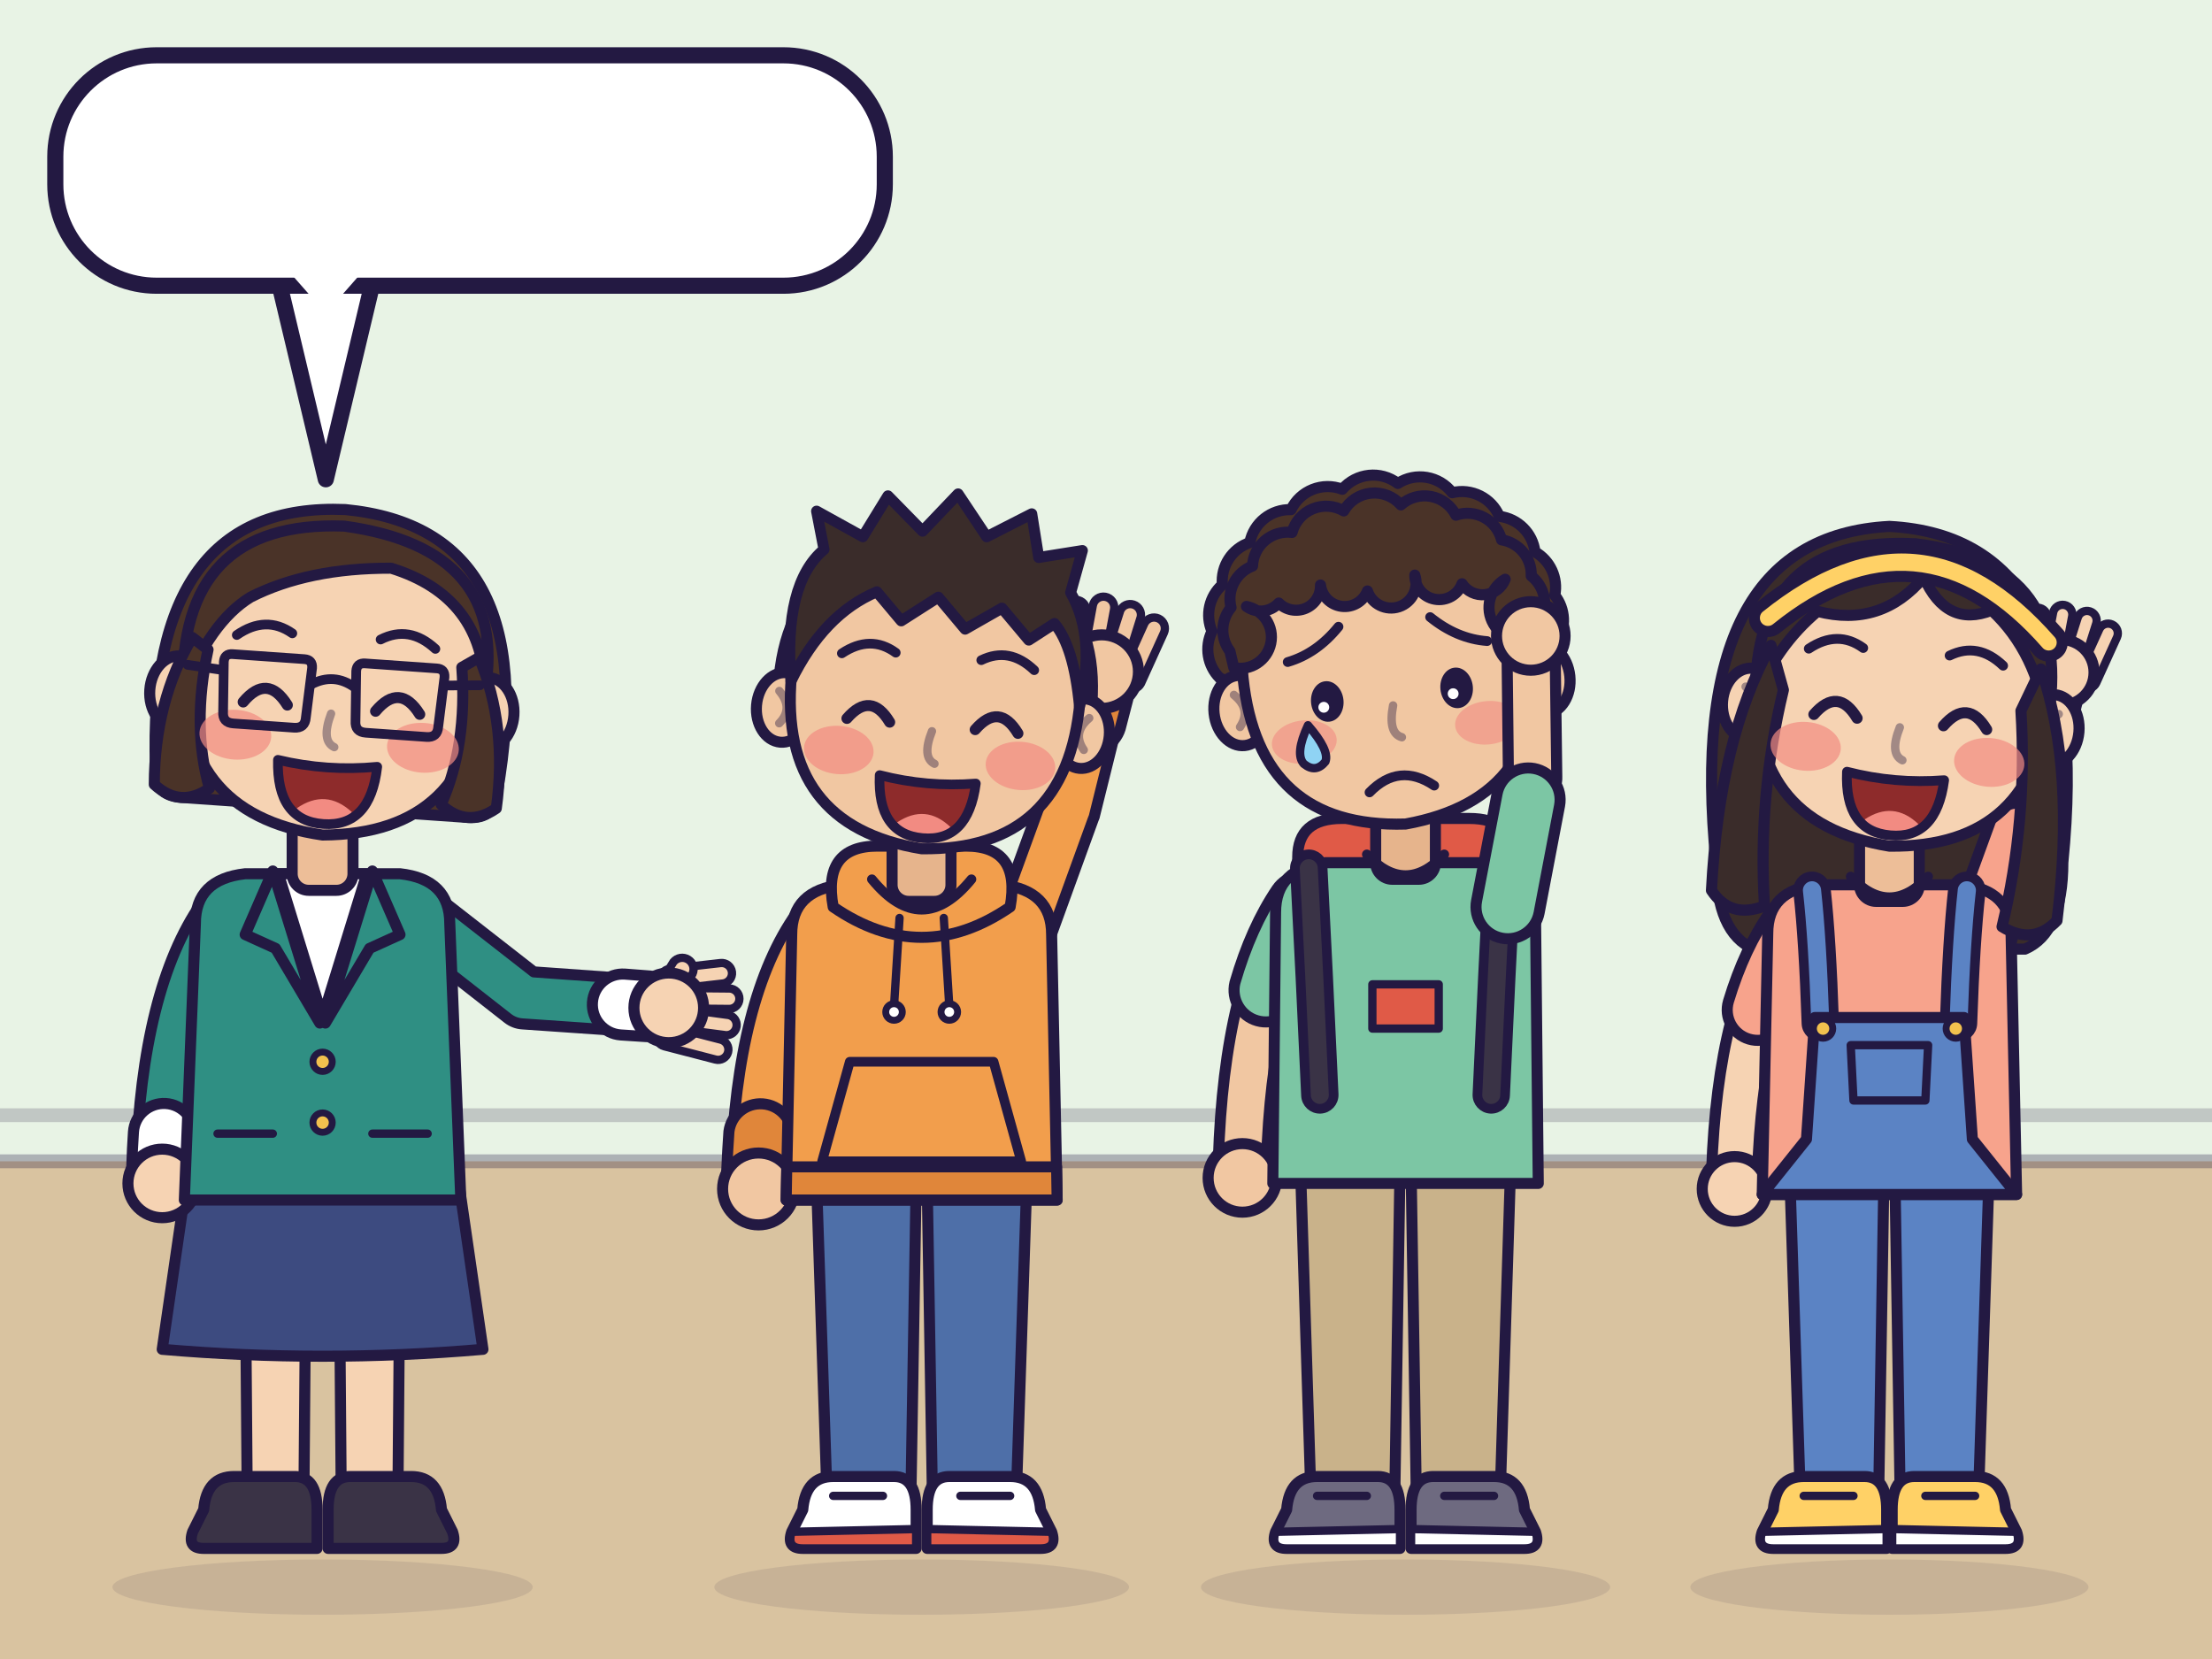
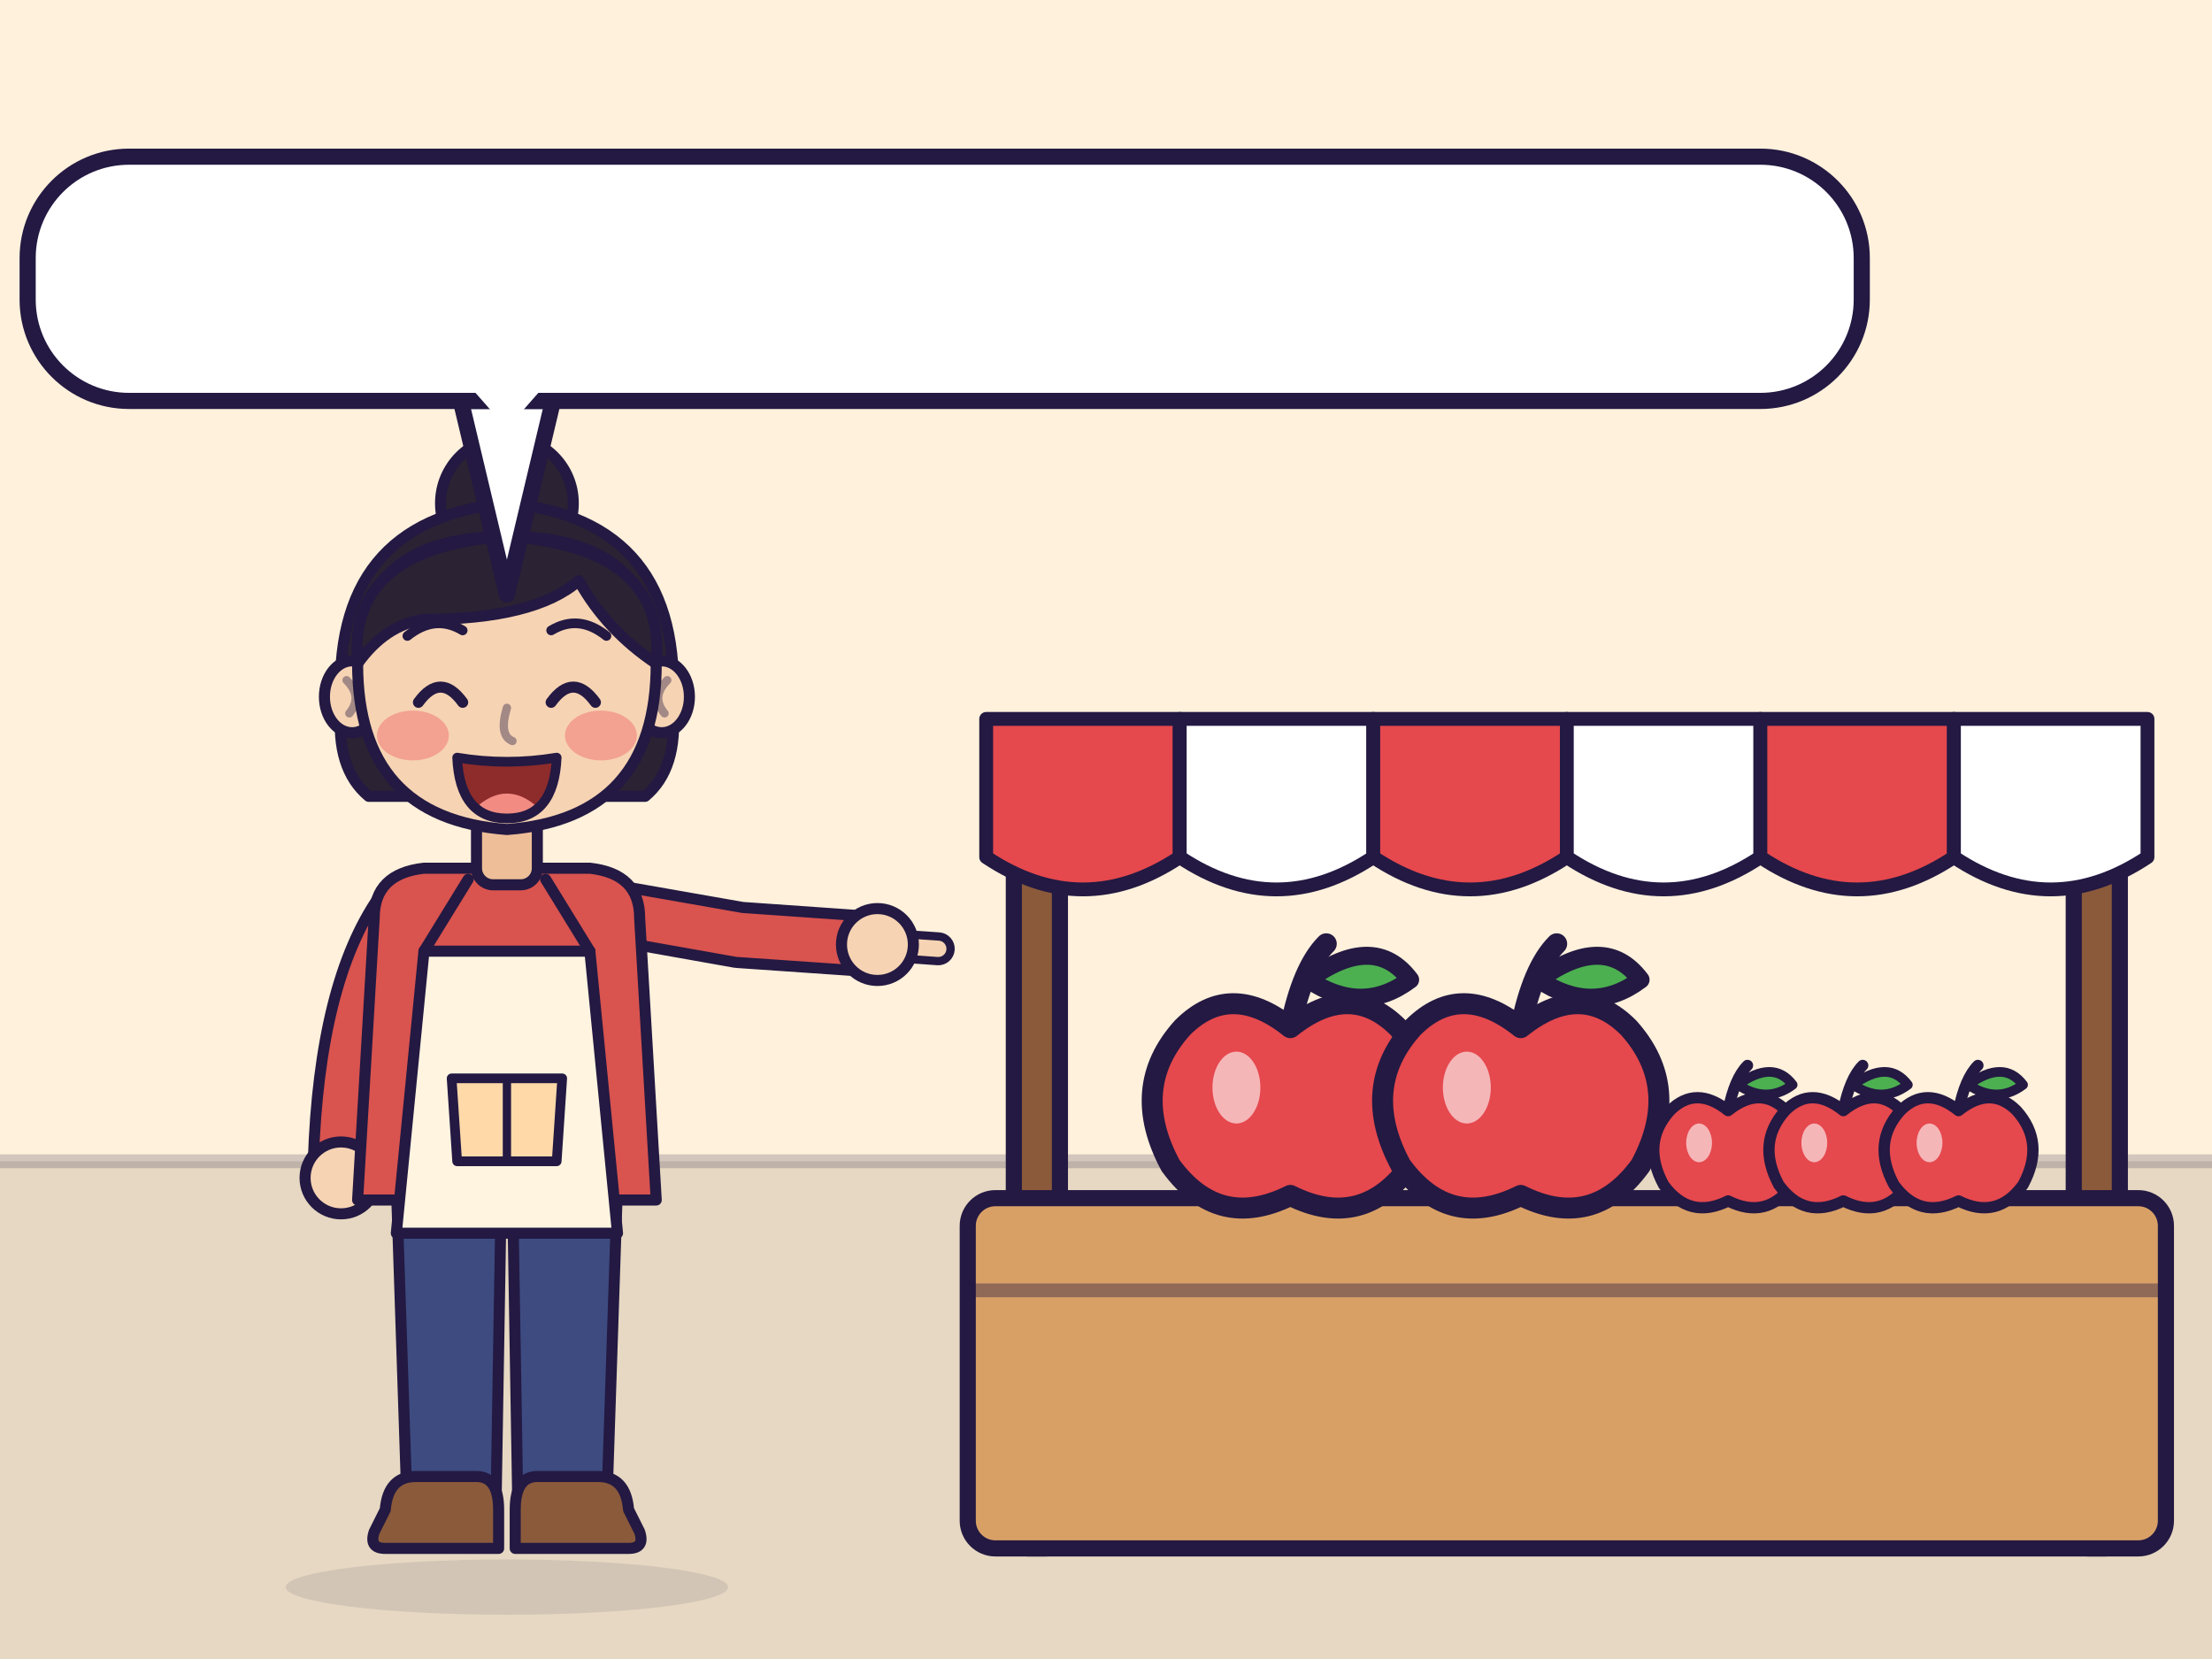
- <svg xmlns="http://www.w3.org/2000/svg" viewBox="0 0 480 360" role="img" aria-label="The teacher asks the class. Some students know and raise their hands, one scratches his head: &quot;有的会&quot;.">
+ <svg xmlns="http://www.w3.org/2000/svg" viewBox="0 0 480 360" role="img" aria-label="At the market, Mom points at the apples on the stall: some big, some small: &quot;这些苹果有的大，有的小。&quot;">
  <g stroke="#231942" stroke-width="3.5" stroke-linejoin="round" stroke-linecap="round">
-     <rect x="0" y="0" width="480" height="360" fill="#E8F3E5" stroke="none" />
-     <rect x="0" y="252" width="480" height="108" fill="#D9C3A0" stroke="none" />
-     <path d="M0 252L480 252" fill="none" stroke-width="3" opacity="0.3" />
-     <path d="M0 242L480 242" fill="none" stroke-width="3" opacity="0.2" />
-     <g transform="translate(70 336) scale(0.6 0.6)">
-       <g class="char c-1 ch-teacher">
+     <rect x="0" y="0" width="480" height="360" fill="#FFF1DC" stroke="none" />
+     <rect x="0" y="252" width="480" height="108" fill="#E6D8C2" stroke="none" />
+     <path d="M0 252L480 252" fill="none" stroke-width="3" opacity="0.2" />
+     <g transform="translate(340 336) scale(1 1)">
+       <g class="prop p-market-stall">
+         <rect x="-120" y="-150" width="10" height="150" rx="3" fill="#8A5A3B" />
+         <rect x="110" y="-150" width="10" height="150" rx="3" fill="#8A5A3B" />
+         <path d="M-126-180L-84-180L-84-150Q-105-136-126-150Z" fill="#E5484D" stroke-width="3" />
+         <path d="M-84-180L-42-180L-42-150Q-63-136-84-150Z" fill="#FFFFFF" stroke-width="3" />
+         <path d="M-42-180L0-180L0-150Q-21-136-42-150Z" fill="#E5484D" stroke-width="3" />
+         <path d="M0-180L42-180L42-150Q21-136 0-150Z" fill="#FFFFFF" stroke-width="3" />
+         <path d="M42-180L84-180L84-150Q63-136 42-150Z" fill="#E5484D" stroke-width="3" />
+         <path d="M84-180L126-180L126-150Q105-136 84-150Z" fill="#FFFFFF" stroke-width="3" />
+         <rect x="-130" y="-76" width="260" height="76" rx="6" fill="#D9A066" />
+         <path d="M-130-56L130-56" fill="none" stroke-width="3" opacity="0.4" />
+       </g>
+     </g>
+     <g transform="translate(280 262) scale(1.3 1.3)">
+       <g class="prop p-apple">
+         <path d="M0-30Q2-40 6-44" fill="none" stroke-width="3.5" />
+         <path d="M3-38Q14-46 20-38Q12-32 3-38Z" fill="#4CAF50" stroke-width="3" />
+         <path d="M0-30Q-10-38-18-30Q-27-20-20-7Q-12 4 0-2Q12 4 20-7Q27-20 18-30Q10-38 0-30Z" fill="#E5484D" />
+         <ellipse cx="-9" cy="-20" rx="4" ry="6" fill="#FFFFFF" stroke="none" opacity="0.6" />
+       </g>
+     </g>
+     <g transform="translate(330 262) scale(1.3 1.3)">
+       <g class="prop p-apple">
+         <path d="M0-30Q2-40 6-44" fill="none" stroke-width="3.5" />
+         <path d="M3-38Q14-46 20-38Q12-32 3-38Z" fill="#4CAF50" stroke-width="3" />
+         <path d="M0-30Q-10-38-18-30Q-27-20-20-7Q-12 4 0-2Q12 4 20-7Q27-20 18-30Q10-38 0-30Z" fill="#E5484D" />
+         <ellipse cx="-9" cy="-20" rx="4" ry="6" fill="#FFFFFF" stroke="none" opacity="0.6" />
+       </g>
+     </g>
+     <g transform="translate(375 262) scale(0.7 0.7)">
+       <g class="prop p-apple">
+         <path d="M0-30Q2-40 6-44" fill="none" stroke-width="3.5" />
+         <path d="M3-38Q14-46 20-38Q12-32 3-38Z" fill="#4CAF50" stroke-width="3" />
+         <path d="M0-30Q-10-38-18-30Q-27-20-20-7Q-12 4 0-2Q12 4 20-7Q27-20 18-30Q10-38 0-30Z" fill="#E5484D" />
+         <ellipse cx="-9" cy="-20" rx="4" ry="6" fill="#FFFFFF" stroke="none" opacity="0.6" />
+       </g>
+     </g>
+     <g transform="translate(400 262) scale(0.7 0.7)">
+       <g class="prop p-apple">
+         <path d="M0-30Q2-40 6-44" fill="none" stroke-width="3.5" />
+         <path d="M3-38Q14-46 20-38Q12-32 3-38Z" fill="#4CAF50" stroke-width="3" />
+         <path d="M0-30Q-10-38-18-30Q-27-20-20-7Q-12 4 0-2Q12 4 20-7Q27-20 18-30Q10-38 0-30Z" fill="#E5484D" />
+         <ellipse cx="-9" cy="-20" rx="4" ry="6" fill="#FFFFFF" stroke="none" opacity="0.6" />
+       </g>
+     </g>
+     <g transform="translate(425 262) scale(0.7 0.7)">
+       <g class="prop p-apple">
+         <path d="M0-30Q2-40 6-44" fill="none" stroke-width="3.5" />
+         <path d="M3-38Q14-46 20-38Q12-32 3-38Z" fill="#4CAF50" stroke-width="3" />
+         <path d="M0-30Q-10-38-18-30Q-27-20-20-7Q-12 4 0-2Q12 4 20-7Q27-20 18-30Q10-38 0-30Z" fill="#E5484D" />
+         <ellipse cx="-9" cy="-20" rx="4" ry="6" fill="#FFFFFF" stroke="none" opacity="0.6" />
+       </g>
+     </g>
+     <g transform="translate(110 336) scale(0.6 0.6)">
+       <g class="char c-1 ch-mama">
        <g transform="translate(-150 -432)">
-           <ellipse class="shadow" cx="150" cy="446" rx="76" ry="10" fill="#231942" stroke="none" opacity="0.1" />
+           <ellipse class="shadow" cx="150" cy="446" rx="80" ry="10" fill="#231942" stroke="none" opacity="0.1" />
          <g class="figure" stroke="#231942" stroke-width="4" stroke-linejoin="round" stroke-linecap="round">
            <g class="legs">
-               <path d="M121.8 296L144.2 296L143.2 420L122.8 420Z" fill="#F6D3B3" />
-               <path d="M155.8 296L178.2 296L177.2 420L156.8 420Z" fill="#F6D3B3" />
-               <path d="M148 418Q148 406 140 406L118 406Q108 406 107 418L103 426Q101 432 107 432L148 432Z" fill="#3A3346" />
-               <path d="M152 418Q152 406 160 406L182 406Q192 406 193 418L197 426Q199 432 193 432L152 432Z" fill="#3A3346" />
-               <path d="M101 298L199 298L208 360Q150 365 92 360Z" fill="#3D4B80" />
+               <path d="M110 300L148 300L146 420L114 420Z" fill="#3D4B80" />
+               <path d="M190 300L152 300L154 420L186 420Z" fill="#3D4B80" />
+               <path d="M147 418Q147 406 139 406L117 406Q107 406 106 418L102 426Q100 432 106 432L147 432Z" fill="#8A5A3B" />
+               <path d="M153 418Q153 406 161 406L183 406Q193 406 194 418L198 426Q200 432 194 432L153 432Z" fill="#8A5A3B" />
            </g>
            <g transform="translate(150 300)">
              <g class="upper">
                <g transform="translate(-150 -300)">
-                   <g transform="translate(186 204)">
-                     <g class="arm-left">
-                       <g transform="translate(-186 -204)">
-                         <path d="M180.2 211.5L217 240.3A9.5 9.5 0 0 0 222.2 242.3L267.1 245.4A9.5 9.5 0 0 0 268.4 226.5L226.4 223.5L191.8 196.5A9.5 9.5 0 0 0 180.2 211.5Z" fill="#2F8F83" />
-                         <path d="M257.8 246.3L267 246.9A11 11 0 0 0 268.5 225L259.4 224.3A11 11 0 0 0 257.8 246.3Z" fill="#FFFFFF" />
-                         <path d="M276.4 229.8L294.8 227.7A3.7 3.7 0 0 0 293.9 220.3L275.5 222.4A3.7 3.7 0 0 0 276.4 229.8Z" fill="#F6D3B3" stroke-width="3" />
-                         <path d="M275.4 236.7L297 236.9A3.7 3.7 0 0 0 297.1 229.5L275.5 229.3A3.7 3.7 0 0 0 275.4 236.7Z" fill="#F6D3B3" stroke-width="3" />
-                         <path d="M274.5 243.6L295.9 246.4A3.7 3.7 0 0 0 296.9 239.1L275.5 236.2A3.7 3.7 0 0 0 274.5 243.6Z" fill="#F6D3B3" stroke-width="3" />
-                         <path d="M273.6 250.4L292.1 255.2A3.7 3.7 0 0 0 294 248L275.4 243.2A3.7 3.7 0 0 0 273.6 250.4Z" fill="#F6D3B3" stroke-width="3" />
-                         <path d="M275 238.4L283.8 224.2A4.1 4.1 0 0 0 276.9 219.9L268.1 234.1A4.1 4.1 0 0 0 275 238.4Z" fill="#F6D3B3" stroke-width="3" />
-                         <circle class="hand" cx="275.2" cy="236.5" r="12.6" fill="#F6D3B3" />
+                   <g transform="translate(188 202)">
+                     <g class="arm-left act">
+                       <g transform="translate(-188 -202)">
+                         <path d="M186.3 211.8L232.4 220A10 10 0 0 0 233.4 220.1L278.3 223.2A10 10 0 0 0 279.7 203.3L235.3 200.2L189.7 192.2A10 10 0 0 0 186.3 211.8Z" fill="#D9534F" />
+                         <path d="M283.7 218L305.7 219.6A4.4 4.4 0 0 0 306.3 210.7L284.3 209.2A4.4 4.4 0 0 0 283.7 218Z" fill="#F6D3B3" stroke-width="3" />
+                         <circle class="hand" cx="284" cy="213.6" r="13" fill="#F6D3B3" />
                      </g>
                    </g>
                  </g>
-                   <g transform="translate(114 204)">
+                   <g transform="translate(112 202)">
                    <g class="arm-right">
-                       <g transform="translate(-114 -204)">
-                         <path d="M106.2 198.6Q84.6 229.7 82.5 293.7A9.5 9.5 0 0 0 101.5 294.3Q103.4 235.9 121.8 209.4A9.5 9.5 0 0 0 106.2 198.6Z" fill="#2F8F83" />
-                         <path d="M81.6 281.4Q81.2 287.3 81 293.6A11 11 0 0 0 103 294.4Q103.2 288.4 103.6 282.8A11 11 0 0 0 81.6 281.4Z" fill="#FFFFFF" />
-                         <circle class="hand" cx="92" cy="300" r="12.4" fill="#F6D3B3" />
+                       <g transform="translate(-112 -202)">
+                         <path d="M103.8 196.3Q82.1 227.5 80 291.7A10 10 0 0 0 100 292.3Q101.9 234.1 120.2 207.7A10 10 0 0 0 103.8 196.3Z" fill="#D9534F" />
+                         <circle class="hand" cx="90" cy="298" r="13" fill="#F6D3B3" />
                      </g>
                    </g>
                  </g>
                  <g class="body">
-                     <path d="M104 206Q104 190 122 188L178 188Q196 190 196 206L200 306L100 306Z" fill="#2F8F83" />
-                     <path d="M134 188L166 188L150 240Z" fill="#FFFFFF" />
+                     <path d="M102 204Q102 188 120 186L180 186Q198 188 198 204L204 306L96 306Z" fill="#D9534F" />
+                     <path class="apron" d="M120 216L180 216L190 318L110 318Z" fill="#FFF4E0" />
+                     <path d="M120 216L136 190M180 216L164 190" fill="none" stroke-width="4" />
+                     <path d="M130 262L170 262L168 292L132 292Z" fill="#FFD9A8" stroke-width="3.5" />
+                     <path d="M150 262L150 292" fill="none" stroke-width="3" />
                    <g class="neck">
-                       <rect x="139" y="166" width="22" height="28" rx="6" fill="#EDBE98" />
+                       <rect x="139" y="164" width="22" height="28" rx="6" fill="#EDBE98" />
                    </g>
-                     <path d="M132 187L122 210L133 215L149 242Z" fill="#2F8F83" />
-                     <path d="M168 187L178 210L167 215L151 242Z" fill="#2F8F83" />
-                     <g class="buttons">
-                       <circle cx="150" cy="256" r="3.5" fill="#F2C14E" stroke-width="2.5" />
-                       <circle cx="150" cy="278" r="3.5" fill="#F2C14E" stroke-width="2.5" />
-                     </g>
-                     <path d="M112 282L132 282M168 282L188 282" fill="none" stroke-width="3" />
                  </g>
-                   <g transform="translate(150 174) rotate(4)">
+                   <g transform="translate(150 172)">
                    <g class="head">
-                       <g transform="translate(-150 -174)">
-                         <g transform="translate(150 120) scale(1)" stroke-width="4">
+                       <g transform="translate(-150 -172)">
+                         <g transform="translate(150 118) scale(1)" stroke-width="4">
                          <g class="hair-back">
-                             <path d="M-62 34Q-72-62 0-64Q72-62 62 34Q62 44 52 44L-52 44Q-62 44-62 34Z" fill="#4A3328" />
+                             <circle cx="0" cy="-64" r="24" fill="#2B2233" />
+                             <path d="M-60 10Q-64-58 0-64Q64-58 60 10Q62 32 50 42L-50 42Q-62 32-60 10Z" fill="#2B2233" />
                          </g>
                          <g class="ears">
                            <ellipse cx="-56" cy="6" rx="10" ry="13" fill="#F6D3B3" />
                            <ellipse cx="56" cy="6" rx="10" ry="13" fill="#F6D3B3" />
                            <path d="M-58 0Q-52 6-57 12" fill="none" stroke-width="3" opacity="0.4" />
                            <path d="M58 0Q52 6 57 12" fill="none" stroke-width="3" opacity="0.4" />
                          </g>
                          <path class="face" d="M-54-6Q-54-52 0-52Q54-52 54-6Q54 50 0 54Q-54 50-54-6Z" fill="#F6D3B3" />
                          <g class="hair">
-                             <path d="M-54 6Q-60-56 0-58Q60-54 55-2Q52-36 18-44Q-12-42-32-30Q-46-20-54 6Z" fill="#4A3328" />
-                             <path d="M-52-14Q-64 10-62 40Q-52 48-42 40Q-50 18-46-10Z" fill="#4A3328" />
-                             <path d="M52-14Q64 10 62 40Q52 48 42 40Q50 18 46-10Z" fill="#4A3328" />
+                             <path d="M-54-6Q-58-48 0-52Q58-48 54-6Q36-18 26-36Q10-22-30-22Q-44-20-54-6Z" fill="#2B2233" />
                          </g>
                          <g class="cheeks">
                            <ellipse cx="-34" cy="20" rx="13" ry="9" fill="#F28B82" stroke="none" opacity="0.7" />
                            <ellipse cx="34" cy="20" rx="13" ry="9" fill="#F28B82" stroke="none" opacity="0.7" />
                          </g>
                          <g class="brows">
                            <path d="M-36-16Q-26-24-16-18M16-18Q26-24 36-16" fill="none" stroke-width="3.5" />
                          </g>
                          <g transform="translate(0 4)">
                            <g class="eyes">
                              <g transform="translate(0 -4)">
                                <path d="M-32 8Q-24-3-16 8M16 8Q24-3 32 8" fill="none" stroke-width="4" />
                              </g>
                            </g>
                          </g>
                          <g class="nose">
                            <path d="M0 10Q-3 20 2 22" fill="none" stroke-width="3" opacity="0.4" />
                          </g>
                          <g class="mouth">
                            <path d="M-18 28Q0 31 18 28Q17 50 0 50Q-17 50-18 28Z" fill="#8E2B2B" stroke="none" />
                            <path d="M-10 45Q0 37 10 45Q6 50 0 50Q-6 50-10 45Z" fill="#F28B82" stroke="none" />
                            <path d="M-18 28Q0 31 18 28Q17 50 0 50Q-17 50-18 28Z" fill="none" stroke-width="3.5" />
                          </g>
-                           <g class="glasses">
-                             <path d="M-40-6Q-40-9-37-9L-11-9Q-8-9-8-6L-9 12Q-9 16-13 16L-35 16Q-39 16-39 12Z" fill="none" stroke-width="3.5" />
-                             <path d="M40-6Q40-9 37-9L11-9Q8-9 8-6L9 12Q9 16 13 16L35 16Q39 16 39 12Z" fill="none" stroke-width="3.5" />
-                             <path d="M-8 0Q0-5 8 0" fill="none" stroke-width="3.5" />
-                             <path d="M-40-3L-53-4M40-3L53-4" fill="none" stroke-width="3.5" />
-                           </g>
                        </g>
                      </g>
                    </g>
                  </g>
                </g>
              </g>
            </g>
          </g>
        </g>
      </g>
    </g>
-     <g transform="translate(200 336) scale(0.6 0.6)">
-       <g class="char c-2 ch-gege">
-         <g transform="translate(-150 -432)">
-           <ellipse class="shadow" cx="150" cy="446" rx="75" ry="10" fill="#231942" stroke="none" opacity="0.1" />
-           <g class="figure" stroke="#231942" stroke-width="4" stroke-linejoin="round" stroke-linecap="round">
-             <g class="legs">
-               <path d="M112 300L148 300L146 420L116 420Z" fill="#4E6FA8" />
-               <path d="M188 300L152 300L154 420L184 420Z" fill="#4E6FA8" />
-               <path d="M148 418Q148 406 140 406L118 406Q108 406 107 418L103 426Q101 432 107 432L148 432Z" fill="#FFFFFF" />
-               <path d="M103 426Q101 432 107 432L148 432L148 425Z" fill="#E05A47" stroke-width="3" />
-               <path d="M118 413L136 413" fill="none" stroke-width="3" />
-               <path d="M152 418Q152 406 160 406L182 406Q192 406 193 418L197 426Q199 432 193 432L152 432Z" fill="#FFFFFF" />
-               <path d="M197 426Q199 432 193 432L152 432L152 425Z" fill="#E05A47" stroke-width="3" />
-               <path d="M182 413L164 413" fill="none" stroke-width="3" />
-             </g>
-             <g transform="translate(150 300)">
-               <g class="upper">
-                 <g transform="translate(-150 -300)">
-                   <g transform="translate(187 208)">
-                     <g class="arm-left act">
-                       <g transform="translate(-187 -208)">
-                         <path d="M196.4 211.4L212 168.4A10 10 0 0 0 212.4 167.4L223 124.7A10 10 0 0 0 203.6 119.9L193.1 162.1L177.6 204.6A10 10 0 0 0 196.4 211.4Z" fill="#F29E4C" />
-                         <path d="M221.8 135.5L224.5 125.1A11.5 11.5 0 0 0 202.1 119.5L199.5 130A11.5 11.5 0 0 0 221.8 135.5Z" fill="#E0863A" />
-                         <path d="M208.4 112.5L209.6 93.1A3.9 3.9 0 0 0 201.8 92.6L200.6 112.1A3.9 3.9 0 0 0 208.4 112.5Z" fill="#F1C7A2" stroke-width="3" />
-                         <path d="M215.4 114.8L219.6 92.4A3.9 3.9 0 0 0 211.9 91L207.8 113.3A3.9 3.9 0 0 0 215.4 114.8Z" fill="#F1C7A2" stroke-width="3" />
-                         <path d="M222.4 117L229.2 95.3A3.9 3.9 0 0 0 221.8 92.9L214.9 114.6A3.9 3.9 0 0 0 222.4 117Z" fill="#F1C7A2" stroke-width="3" />
-                         <path d="M229.3 119.2L237.6 100.9A3.9 3.9 0 0 0 230.5 97.6L222.2 116A3.9 3.9 0 0 0 229.3 119.2Z" fill="#F1C7A2" stroke-width="3" />
-                         <path d="M217.1 115.5L204 103.8A4.3 4.3 0 0 0 198.3 110.2L211.3 121.9A4.3 4.3 0 0 0 217.1 115.5Z" fill="#F1C7A2" stroke-width="3" />
-                         <circle class="hand" cx="215.1" cy="114.9" r="13.3" fill="#F1C7A2" />
-                       </g>
-                     </g>
-                   </g>
-                   <g transform="translate(113 208)">
-                     <g class="arm-right">
-                       <g transform="translate(-113 -208)">
-                         <path d="M104.8 202.2Q83.1 232.8 81 295.7A10 10 0 0 0 101 296.3Q102.9 239.5 121.2 213.8A10 10 0 0 0 104.8 202.2Z" fill="#F29E4C" />
-                         <path d="M80.3 281.2Q79.8 288.2 79.5 295.6A11.5 11.5 0 0 0 102.5 296.4Q102.7 289.4 103.2 282.9A11.5 11.5 0 0 0 80.3 281.2Z" fill="#E0863A" />
-                         <circle class="hand" cx="91" cy="302" r="13" fill="#F1C7A2" />
-                       </g>
-                     </g>
-                   </g>
-                   <g class="body">
-                     <path d="M103 210Q103 194 121 192L179 192Q197 194 197 210L199 306L101 306Z" fill="#F29E4C" />
-                     <path d="M101.2 294L198.8 294L199 306L101 306Z" fill="#E0863A" />
-                     <path class="hood" d="M118 200Q114 178 134 178L166 178Q186 178 182 200Q150 222 118 200Z" fill="#F29E4C" />
-                     <g class="neck">
-                       <rect x="139.3" y="171" width="21.3" height="27" rx="6" fill="#E6B48C" />
-                     </g>
-                     <path d="M132 190Q150 212 168 190" fill="none" stroke-width="3.5" />
-                     <path d="M142 204L140 236M158 204L160 236" fill="none" stroke-width="3" />
-                     <circle cx="140" cy="238" r="3" fill="#FFFFFF" stroke-width="2.5" />
-                     <circle cx="160" cy="238" r="3" fill="#FFFFFF" stroke-width="2.5" />
-                     <path class="pocket" d="M124 256L176 256L186 292L114 292Z" fill="#F29E4C" stroke-width="3.5" />
-                   </g>
-                   <g transform="translate(150 179) rotate(5)">
-                     <g class="head">
-                       <g transform="translate(-150 -179)">
-                         <g transform="translate(150 126.6) scale(0.97)" stroke-width="4.1">
-                           <g class="hair-back">
-                             <path d="M-58 6Q-64-56 0-62Q64-56 58 6Z" fill="#3A2C2A" />
-                           </g>
-                           <g class="ears">
-                             <ellipse cx="-56" cy="6" rx="10" ry="13" fill="#F1C7A2" />
-                             <ellipse cx="56" cy="6" rx="10" ry="13" fill="#F1C7A2" />
-                             <path d="M-58 0Q-52 6-57 12" fill="none" stroke-width="3.1" opacity="0.4" />
-                             <path d="M58 0Q52 6 57 12" fill="none" stroke-width="3.1" opacity="0.4" />
-                           </g>
-                           <path class="face" d="M-54-6Q-54-52 0-52Q54-52 54-6Q54 50 0 54Q-54 50-54-6Z" fill="#F1C7A2" />
-                           <g class="hair">
-                             <path d="M-54-4Q-60-40-46-54L-50-68L-32-60L-24-76L-10-64L2-79L14-64L30-74L34-58L50-62L47-46Q58-30 54-4Q50-26 42-34L33-27L22-38L9-29L-2-40L-15-30L-25-40Q-44-30-54-4Z" fill="#3A2C2A" />
-                           </g>
-                           <g class="cheeks">
-                             <ellipse cx="-34" cy="20" rx="13" ry="9" fill="#F28B82" stroke="none" opacity="0.7" />
-                             <ellipse cx="34" cy="20" rx="13" ry="9" fill="#F28B82" stroke="none" opacity="0.7" />
-                           </g>
-                           <g class="brows">
-                             <path d="M-36-16Q-26-24-16-18M16-18Q26-24 36-16" fill="none" stroke-width="3.6" />
-                           </g>
-                           <g transform="translate(0 4)">
-                             <g class="eyes">
-                               <g transform="translate(0 -4)">
-                                 <path d="M-32 8Q-24-3-16 8M16 8Q24-3 32 8" fill="none" stroke-width="4.1" />
-                               </g>
-                             </g>
-                           </g>
-                           <g class="nose">
-                             <path d="M0 10Q-3 20 2 22" fill="none" stroke-width="3.1" opacity="0.4" />
-                           </g>
-                           <g class="mouth">
-                             <path d="M-18 28Q0 31 18 28Q17 50 0 50Q-17 50-18 28Z" fill="#8E2B2B" stroke="none" />
-                             <path d="M-10 45Q0 37 10 45Q6 50 0 50Q-6 50-10 45Z" fill="#F28B82" stroke="none" />
-                             <path d="M-18 28Q0 31 18 28Q17 50 0 50Q-17 50-18 28Z" fill="none" stroke-width="3.6" />
-                           </g>
-                         </g>
-                       </g>
-                     </g>
-                   </g>
-                 </g>
-               </g>
-             </g>
-           </g>
-         </g>
-       </g>
-     </g>
-     <g transform="translate(305 336) scale(0.6 0.6)">
-       <g class="char c-3 ch-classmate">
-         <g transform="translate(-150 -432)">
-           <ellipse class="shadow" cx="150" cy="446" rx="74" ry="10" fill="#231942" stroke="none" opacity="0.1" />
-           <g class="figure" stroke="#231942" stroke-width="4" stroke-linejoin="round" stroke-linecap="round">
-             <g class="legs">
-               <path d="M112 294L148 294L146 420L116 420Z" fill="#C9B28A" />
-               <path d="M188 294L152 294L154 420L184 420Z" fill="#C9B28A" />
-               <path d="M148 418Q148 406 140 406L118 406Q108 406 107 418L103 426Q101 432 107 432L148 432Z" fill="#6E6A80" />
-               <path d="M103 426Q101 432 107 432L148 432L148 425Z" fill="#FFFFFF" stroke-width="3" />
-               <path d="M118 413L136 413" fill="none" stroke-width="3" />
-               <path d="M152 418Q152 406 160 406L182 406Q192 406 193 418L197 426Q199 432 193 432L152 432Z" fill="#6E6A80" />
-               <path d="M197 426Q199 432 193 432L152 432L152 425Z" fill="#FFFFFF" stroke-width="3" />
-               <path d="M182 413L164 413" fill="none" stroke-width="3" />
-             </g>
-             <g transform="translate(150 294)">
-               <g class="upper">
-                 <g transform="translate(-150 -294)">
-                   <g class="backpack">
-                     <path d="M111 204L111 182Q111 168 127 168L173 168Q189 168 189 182L189 204Z" fill="#E05A47" />
-                   </g>
-                   <g transform="translate(113 200)">
-                     <g class="arm-right">
-                       <g transform="translate(-113 -200)">
-                         <path d="M105.8 195.1Q84.3 226.6 82.3 291.7A8.7 8.7 0 0 0 99.7 292.3Q101.7 232.3 120.2 204.9A8.7 8.7 0 0 0 105.8 195.1Z" fill="#F1C7A2" />
-                         <path d="M103.5 193.5Q94.1 207.4 88.3 227.4A11.5 11.5 0 0 0 110.4 233.7Q115.1 217.3 122.5 206.5A11.5 11.5 0 0 0 103.5 193.5Z" fill="#7CC6A4" />
-                         <circle class="hand" cx="91" cy="298" r="12.4" fill="#F1C7A2" />
-                       </g>
-                     </g>
-                   </g>
-                   <g class="body">
-                     <path d="M103 202Q103 186 121 184L179 184Q197 186 197 202L198 300L102 300Z" fill="#7CC6A4" />
-                     <g class="neck">
-                       <rect x="139.2" y="162" width="21.6" height="28" rx="6" fill="#E6B48C" />
-                     </g>
-                     <path d="M136 181Q150 196 164 181" fill="none" stroke-width="3.5" />
-                     <path d="M110 186.3Q112 224.2 114 268.2A5 5 0 0 0 124 267.8Q122 223.8 120 185.7A5 5 0 0 0 110 186.3Z" fill="#3A3346" stroke-width="3.5" />
-                     <path d="M180 185.7Q178 223.8 176 267.8A5 5 0 0 0 186 268.2Q188 224.2 190 186.3A5 5 0 0 0 180 185.7Z" fill="#3A3346" stroke-width="3.5" />
-                     <path class="print" d="M138 228L162 228L162 244L138 244Z" fill="#E05A47" stroke-width="3" />
-                   </g>
-                   <g transform="translate(150 170) rotate(-6)">
-                     <g class="head">
-                       <g transform="translate(-150 -170)">
-                         <g transform="translate(150 117.1) scale(0.98)" stroke-width="4.1">
-                           <g class="hair-back">
-                             <path d="M-62.6-6.8A15 15 0 0 1-63.6-24.2A15 15 0 0 1-58-40.9A15 15 0 0 1-46.3-55.3A15 15 0 0 1-29.9-65.8A15 15 0 0 1-10.3-71.3A15 15 0 0 1 10.3-71.3A15 15 0 0 1 29.9-65.8A15 15 0 0 1 46.3-55.3A15 15 0 0 1 58-40.9A15 15 0 0 1 63.6-24.2A15 15 0 0 1 62.6-6.8Q0 30-62.6-6.8Z" fill="#4A3328" />
-                           </g>
-                           <g class="ears">
-                             <ellipse cx="-56" cy="6" rx="10" ry="13" fill="#F1C7A2" />
-                             <ellipse cx="56" cy="6" rx="10" ry="13" fill="#F1C7A2" />
-                             <path d="M-58 0Q-52 6-57 12" fill="none" stroke-width="3.1" opacity="0.4" />
-                             <path d="M58 0Q52 6 57 12" fill="none" stroke-width="3.1" opacity="0.4" />
-                           </g>
-                           <path class="face" d="M-54-6Q-54-52 0-52Q54-52 54-6Q54 50 0 54Q-54 50-54-6Z" fill="#F1C7A2" />
-                           <g class="hair">
-                             <path d="M-57.8-16.2A13 13 0 0 1-55.7-32.2A13 13 0 0 1-46.2-46.6A13 13 0 0 1-30.4-57.4A13 13 0 0 1-10.6-63.3A13 13 0 0 1 10.6-63.3A13 13 0 0 1 30.4-57.4A13 13 0 0 1 46.2-46.6A13 13 0 0 1 55.7-32.2A13 13 0 0 1 57.8-16.2L56-10A9 9 0 0 1 46-32A9 9 0 0 1 30-32A9 9 0 0 1 13-37A9 9 0 0 1-5-33A9 9 0 0 1-22-37A9 9 0 0 1-38-32A9 9 0 0 1-50-32A9 9 0 0 1-57-10Z" fill="#4A3328" />
-                           </g>
-                           <g class="cheeks">
-                             <ellipse cx="-34" cy="20" rx="12" ry="8" fill="#F28B82" stroke="none" opacity="0.6" />
-                             <ellipse cx="34" cy="20" rx="12" ry="8" fill="#F28B82" stroke="none" opacity="0.6" />
-                           </g>
-                           <g class="brows">
-                             <path d="M-37-10Q-26-12-17-21M17-21Q26-12 37-10" fill="none" stroke-width="3.6" />
-                           </g>
-                           <g transform="translate(0 4)">
-                             <g class="eyes">
-                               <g transform="translate(0 -4)">
-                                 <ellipse cx="-24" cy="6" rx="6" ry="7.5" fill="#231942" stroke="none" />
-                                 <ellipse cx="24" cy="6" rx="6" ry="7.5" fill="#231942" stroke="none" />
-                                 <circle cx="-25.5" cy="8" r="2" fill="#FFFFFF" stroke="none" />
-                                 <circle cx="22.5" cy="8" r="2" fill="#FFFFFF" stroke="none" />
-                               </g>
-                             </g>
-                           </g>
-                           <g class="nose">
-                             <path d="M0 10Q-3 20 2 22" fill="none" stroke-width="3.1" opacity="0.4" />
-                           </g>
-                           <g class="mouth">
-                             <path d="M-12 41Q0 31 12 41" fill="none" stroke-width="3.6" />
-                           </g>
-                           <g class="tear">
-                             <path d="M-32 14Q-25 24-27 28Q-31 32-35 28Q-38 24-32 14Z" fill="#8FD3F4" stroke-width="3.1" />
-                           </g>
-                         </g>
-                       </g>
-                     </g>
-                   </g>
-                   <g transform="translate(187 200)">
-                     <g class="arm-left">
-                       <g transform="translate(-187 -200)">
-                         <path d="M195.6 201.6L204.6 154.7A8.7 8.7 0 0 0 204.7 152.9L204.1 106.9A8.7 8.7 0 0 0 186.7 107.1L187.2 152.2L178.4 198.4A8.7 8.7 0 0 0 195.6 201.6Z" fill="#F1C7A2" />
-                         <path d="M198.3 202.2L205.7 163.4A11.5 11.5 0 0 0 183.1 159.1L175.7 197.8A11.5 11.5 0 0 0 198.3 202.2Z" fill="#7CC6A4" />
-                         <circle class="hand" cx="195.3" cy="102" r="12.4" fill="#F1C7A2" />
-                       </g>
-                     </g>
-                   </g>
-                 </g>
-               </g>
-             </g>
-           </g>
-         </g>
-       </g>
-     </g>
-     <g transform="translate(410 336) scale(0.6 0.6)">
-       <g class="char c-4 ch-friend">
-         <g transform="translate(-150 -432)">
-           <ellipse class="shadow" cx="150" cy="446" rx="72" ry="10" fill="#231942" stroke="none" opacity="0.1" />
-           <g class="figure" stroke="#231942" stroke-width="4" stroke-linejoin="round" stroke-linecap="round">
-             <g class="legs">
-               <path d="M114 298L148 298L146 420L118 420Z" fill="#5B83C4" />
-               <path d="M186 298L152 298L154 420L182 420Z" fill="#5B83C4" />
-               <path d="M149 418Q149 406 141 406L119 406Q109 406 108 418L104 426Q102 432 108 432L149 432Z" fill="#FFD166" />
-               <path d="M104 426Q102 432 108 432L149 432L149 425Z" fill="#FFFFFF" stroke-width="3" />
-               <path d="M119 413L137 413" fill="none" stroke-width="3" />
-               <path d="M151 418Q151 406 159 406L181 406Q191 406 192 418L196 426Q198 432 192 432L151 432Z" fill="#FFD166" />
-               <path d="M196 426Q198 432 192 432L151 432L151 425Z" fill="#FFFFFF" stroke-width="3" />
-               <path d="M181 413L163 413" fill="none" stroke-width="3" />
-             </g>
-             <g transform="translate(150 298)">
-               <g class="upper">
-                 <g transform="translate(-150 -298)">
-                   <g class="hair-far" transform="translate(150 125.1) scale(0.98)" stroke-width="4.1">
-                     <path d="M-64 60Q-76-60 0-64Q76-60 64 60Q64 86 50 92L-50 92Q-64 86-64 60Z" fill="#3A2C2A" />
-                   </g>
-                   <g transform="translate(184 208)">
-                     <g class="arm-left act">
-                       <g transform="translate(-184 -208)">
-                         <path d="M191.8 210.8L207.4 167.8A8.3 8.3 0 0 0 207.7 167L218.3 124.3A8.3 8.3 0 0 0 202.3 120.3L191.7 162.6L176.2 205.2A8.3 8.3 0 0 0 191.8 210.8Z" fill="#F6D3B3" />
-                         <path d="M194.3 211.8L207.2 176.3A11 11 0 0 0 186.6 168.8L173.7 204.2A11 11 0 0 0 194.3 211.8Z" fill="#F7A38C" />
-                         <path d="M206 113L207.1 95.5A3.5 3.5 0 0 0 200.1 95.1L199 112.6A3.5 3.5 0 0 0 206 113Z" fill="#F6D3B3" stroke-width="3" />
-                         <path d="M212.3 115L216.1 94.9A3.5 3.5 0 0 0 209.2 93.6L205.4 113.8A3.5 3.5 0 0 0 212.3 115Z" fill="#F6D3B3" stroke-width="3" />
-                         <path d="M218.6 117L224.8 97.5A3.5 3.5 0 0 0 218.1 95.4L211.9 114.9A3.5 3.5 0 0 0 218.6 117Z" fill="#F6D3B3" stroke-width="3" />
-                         <path d="M224.8 119L232.3 102.5A3.5 3.5 0 0 0 225.9 99.6L218.4 116.1A3.5 3.5 0 0 0 224.8 119Z" fill="#F6D3B3" stroke-width="3" />
-                         <path d="M213.8 115.7L202 105.2A3.9 3.9 0 0 0 196.9 110.9L208.6 121.5A3.9 3.9 0 0 0 213.8 115.7Z" fill="#F6D3B3" stroke-width="3" />
-                         <circle class="hand" cx="212.1" cy="115.2" r="11.9" fill="#F6D3B3" />
-                       </g>
-                     </g>
-                   </g>
-                   <g transform="translate(116 208)">
-                     <g class="arm-right">
-                       <g transform="translate(-116 -208)">
-                         <path d="M109.2 203.2Q87.8 233.4 85.7 295.7A8.3 8.3 0 0 0 102.3 296.3Q104.2 238.9 122.8 212.8A8.3 8.3 0 0 0 109.2 203.2Z" fill="#F6D3B3" />
-                         <path d="M107 201.6Q97.6 214.9 91.8 234.1A11 11 0 0 0 112.9 240.4Q117.6 224.7 125 214.4A11 11 0 0 0 107 201.6Z" fill="#F7A38C" />
-                         <circle class="hand" cx="94" cy="302" r="11.7" fill="#F6D3B3" />
-                       </g>
-                     </g>
-                   </g>
-                   <g class="body">
-                     <path d="M106 209.6Q106 194 123.6 192L176.4 192Q194 194 194 209.6L196 304L104 304Z" fill="#F7A38C" />
-                     <g class="neck">
-                       <rect x="139.2" y="170" width="21.6" height="28" rx="6" fill="#EDBE98" />
-                     </g>
-                     <path d="M136 189Q150 204 164 189" fill="none" stroke-width="3.5" />
-                     <path d="M130 241.8Q129 211.6 127 193.4A5 5 0 0 0 117 194.6Q119 212.4 120 242.2A5 5 0 0 0 130 241.8Z" fill="#5B83C4" stroke-width="3.5" />
-                     <path d="M180 242.2Q181 212.4 183 194.6A5 5 0 0 0 173 193.4Q171 211.6 170 241.8A5 5 0 0 0 180 242.2Z" fill="#5B83C4" stroke-width="3.5" />
-                     <path class="overalls" d="M123 240L177 240L180 284L196 304L104 304L120 284Z" fill="#5B83C4" />
-                     <path d="M136 250L164 250L163 270L137 270Z" fill="#5B83C4" stroke-width="3" />
-                     <circle cx="126" cy="244" r="3.5" fill="#F2C14E" stroke-width="2.5" />
-                     <circle cx="174" cy="244" r="3.5" fill="#F2C14E" stroke-width="2.5" />
-                   </g>
-                   <g transform="translate(150 178) rotate(5)">
-                     <g class="head">
-                       <g transform="translate(-150 -178)">
-                         <g transform="translate(150 125.1) scale(0.98)" stroke-width="4.1">
-                           <g class="ears">
-                             <ellipse cx="-56" cy="6" rx="10" ry="13" fill="#F6D3B3" />
-                             <ellipse cx="56" cy="6" rx="10" ry="13" fill="#F6D3B3" />
-                             <path d="M-58 0Q-52 6-57 12" fill="none" stroke-width="3.1" opacity="0.4" />
-                             <path d="M58 0Q52 6 57 12" fill="none" stroke-width="3.1" opacity="0.4" />
-                           </g>
-                           <path class="face" d="M-54-6Q-54-52 0-52Q54-52 54-6Q54 50 0 54Q-54 50-54-6Z" fill="#F6D3B3" />
-                           <g class="hair">
-                             <path d="M-54 4Q-60-56 0-58Q60-56 54 4Q48-22 30-36Q14-28 4-46Q-10-26-34-30Q-48-16-54 4Z" fill="#3A2C2A" />
-                             <path d="M-50-16Q-66 20-64 76Q-56 86-44 80Q-50 40-44 0Z" fill="#3A2C2A" />
-                             <path d="M50-16Q66 20 64 76Q56 86 44 80Q50 40 44 0Z" fill="#3A2C2A" />
-                             <path d="M-48.5-22.4Q0-69.1 48.5-22.4A5 5 0 0 0 55.5-29.6Q0-82.9-55.5-29.6A5 5 0 0 0-48.5-22.4Z" fill="#FFD166" />
-                           </g>
-                           <g class="cheeks">
-                             <ellipse cx="-34" cy="20" rx="13" ry="9" fill="#F28B82" stroke="none" opacity="0.7" />
-                             <ellipse cx="34" cy="20" rx="13" ry="9" fill="#F28B82" stroke="none" opacity="0.7" />
-                           </g>
-                           <g class="brows">
-                             <path d="M-36-16Q-26-24-16-18M16-18Q26-24 36-16" fill="none" stroke-width="3.6" />
-                           </g>
-                           <g transform="translate(0 4)">
-                             <g class="eyes">
-                               <g transform="translate(0 -4)">
-                                 <path d="M-32 8Q-24-3-16 8M16 8Q24-3 32 8" fill="none" stroke-width="4.1" />
-                               </g>
-                             </g>
-                           </g>
-                           <g class="nose">
-                             <path d="M0 10Q-3 20 2 22" fill="none" stroke-width="3.1" opacity="0.4" />
-                           </g>
-                           <g class="mouth">
-                             <path d="M-18 28Q0 31 18 28Q17 50 0 50Q-17 50-18 28Z" fill="#8E2B2B" stroke="none" />
-                             <path d="M-10 45Q0 37 10 45Q6 50 0 50Q-6 50-10 45Z" fill="#F28B82" stroke="none" />
-                             <path d="M-18 28Q0 31 18 28Q17 50 0 50Q-17 50-18 28Z" fill="none" stroke-width="3.6" />
-                           </g>
-                         </g>
-                       </g>
-                     </g>
-                   </g>
-                 </g>
-               </g>
-             </g>
-           </g>
-         </g>
-       </g>
-     </g>
-     <g transform="translate(70.7 104)">
-       <g class="bubble b-1 has-text">
-         <g transform="translate(-70.7 -104)">
-           <path d="M60.7 62L70.7 104L80.7 62Z" fill="#FFFFFF" />
-           <rect x="12" y="12" width="180" height="50" rx="22" fill="#FFFFFF" />
-           <path d="M61.9 58L70.7 68L79.5 58Z" fill="#FFFFFF" stroke="none" />
+     <g transform="translate(110 129)">
+       <g class="bubble b-1 has-text line-0">
+         <g transform="translate(-110 -129)">
+           <path d="M100 87L110 129L120 87Z" fill="#FFFFFF" />
+           <rect x="6" y="34" width="398" height="53" rx="22" fill="#FFFFFF" />
+           <path d="M101.2 83L110 93L118.8 83Z" fill="#FFFFFF" stroke="none" />
        </g>
      </g>
    </g>
  </g>
</svg>
